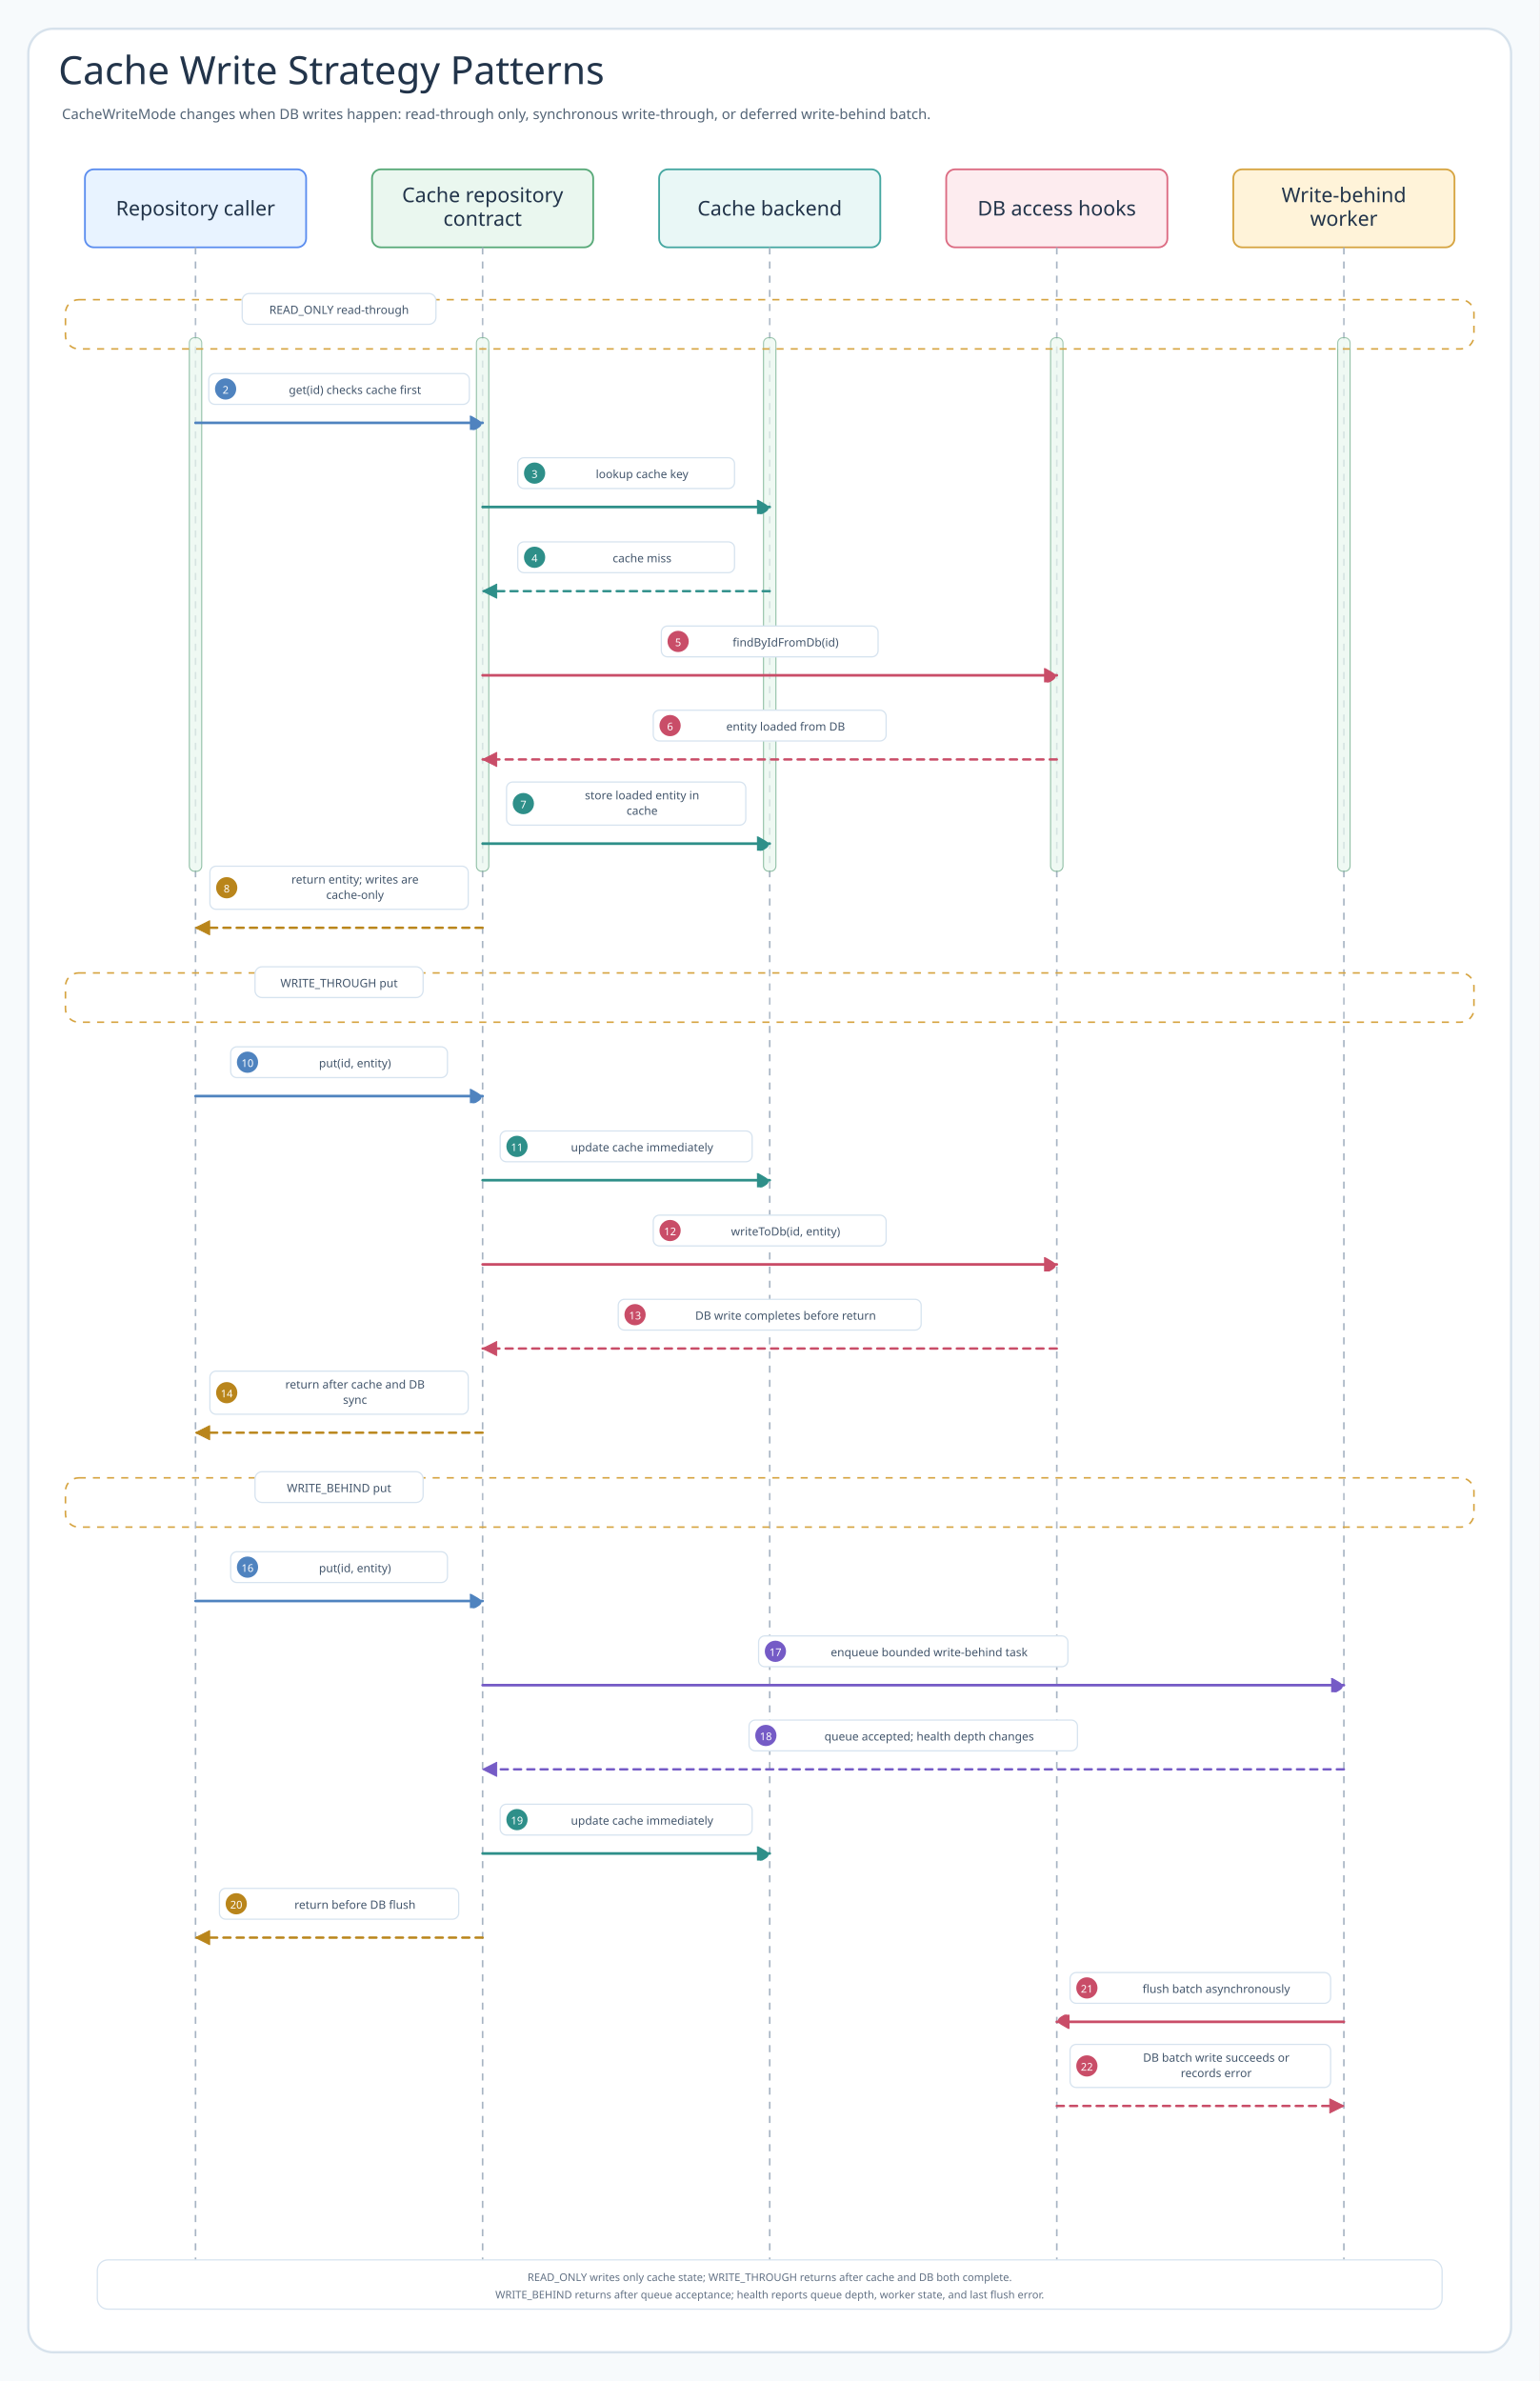
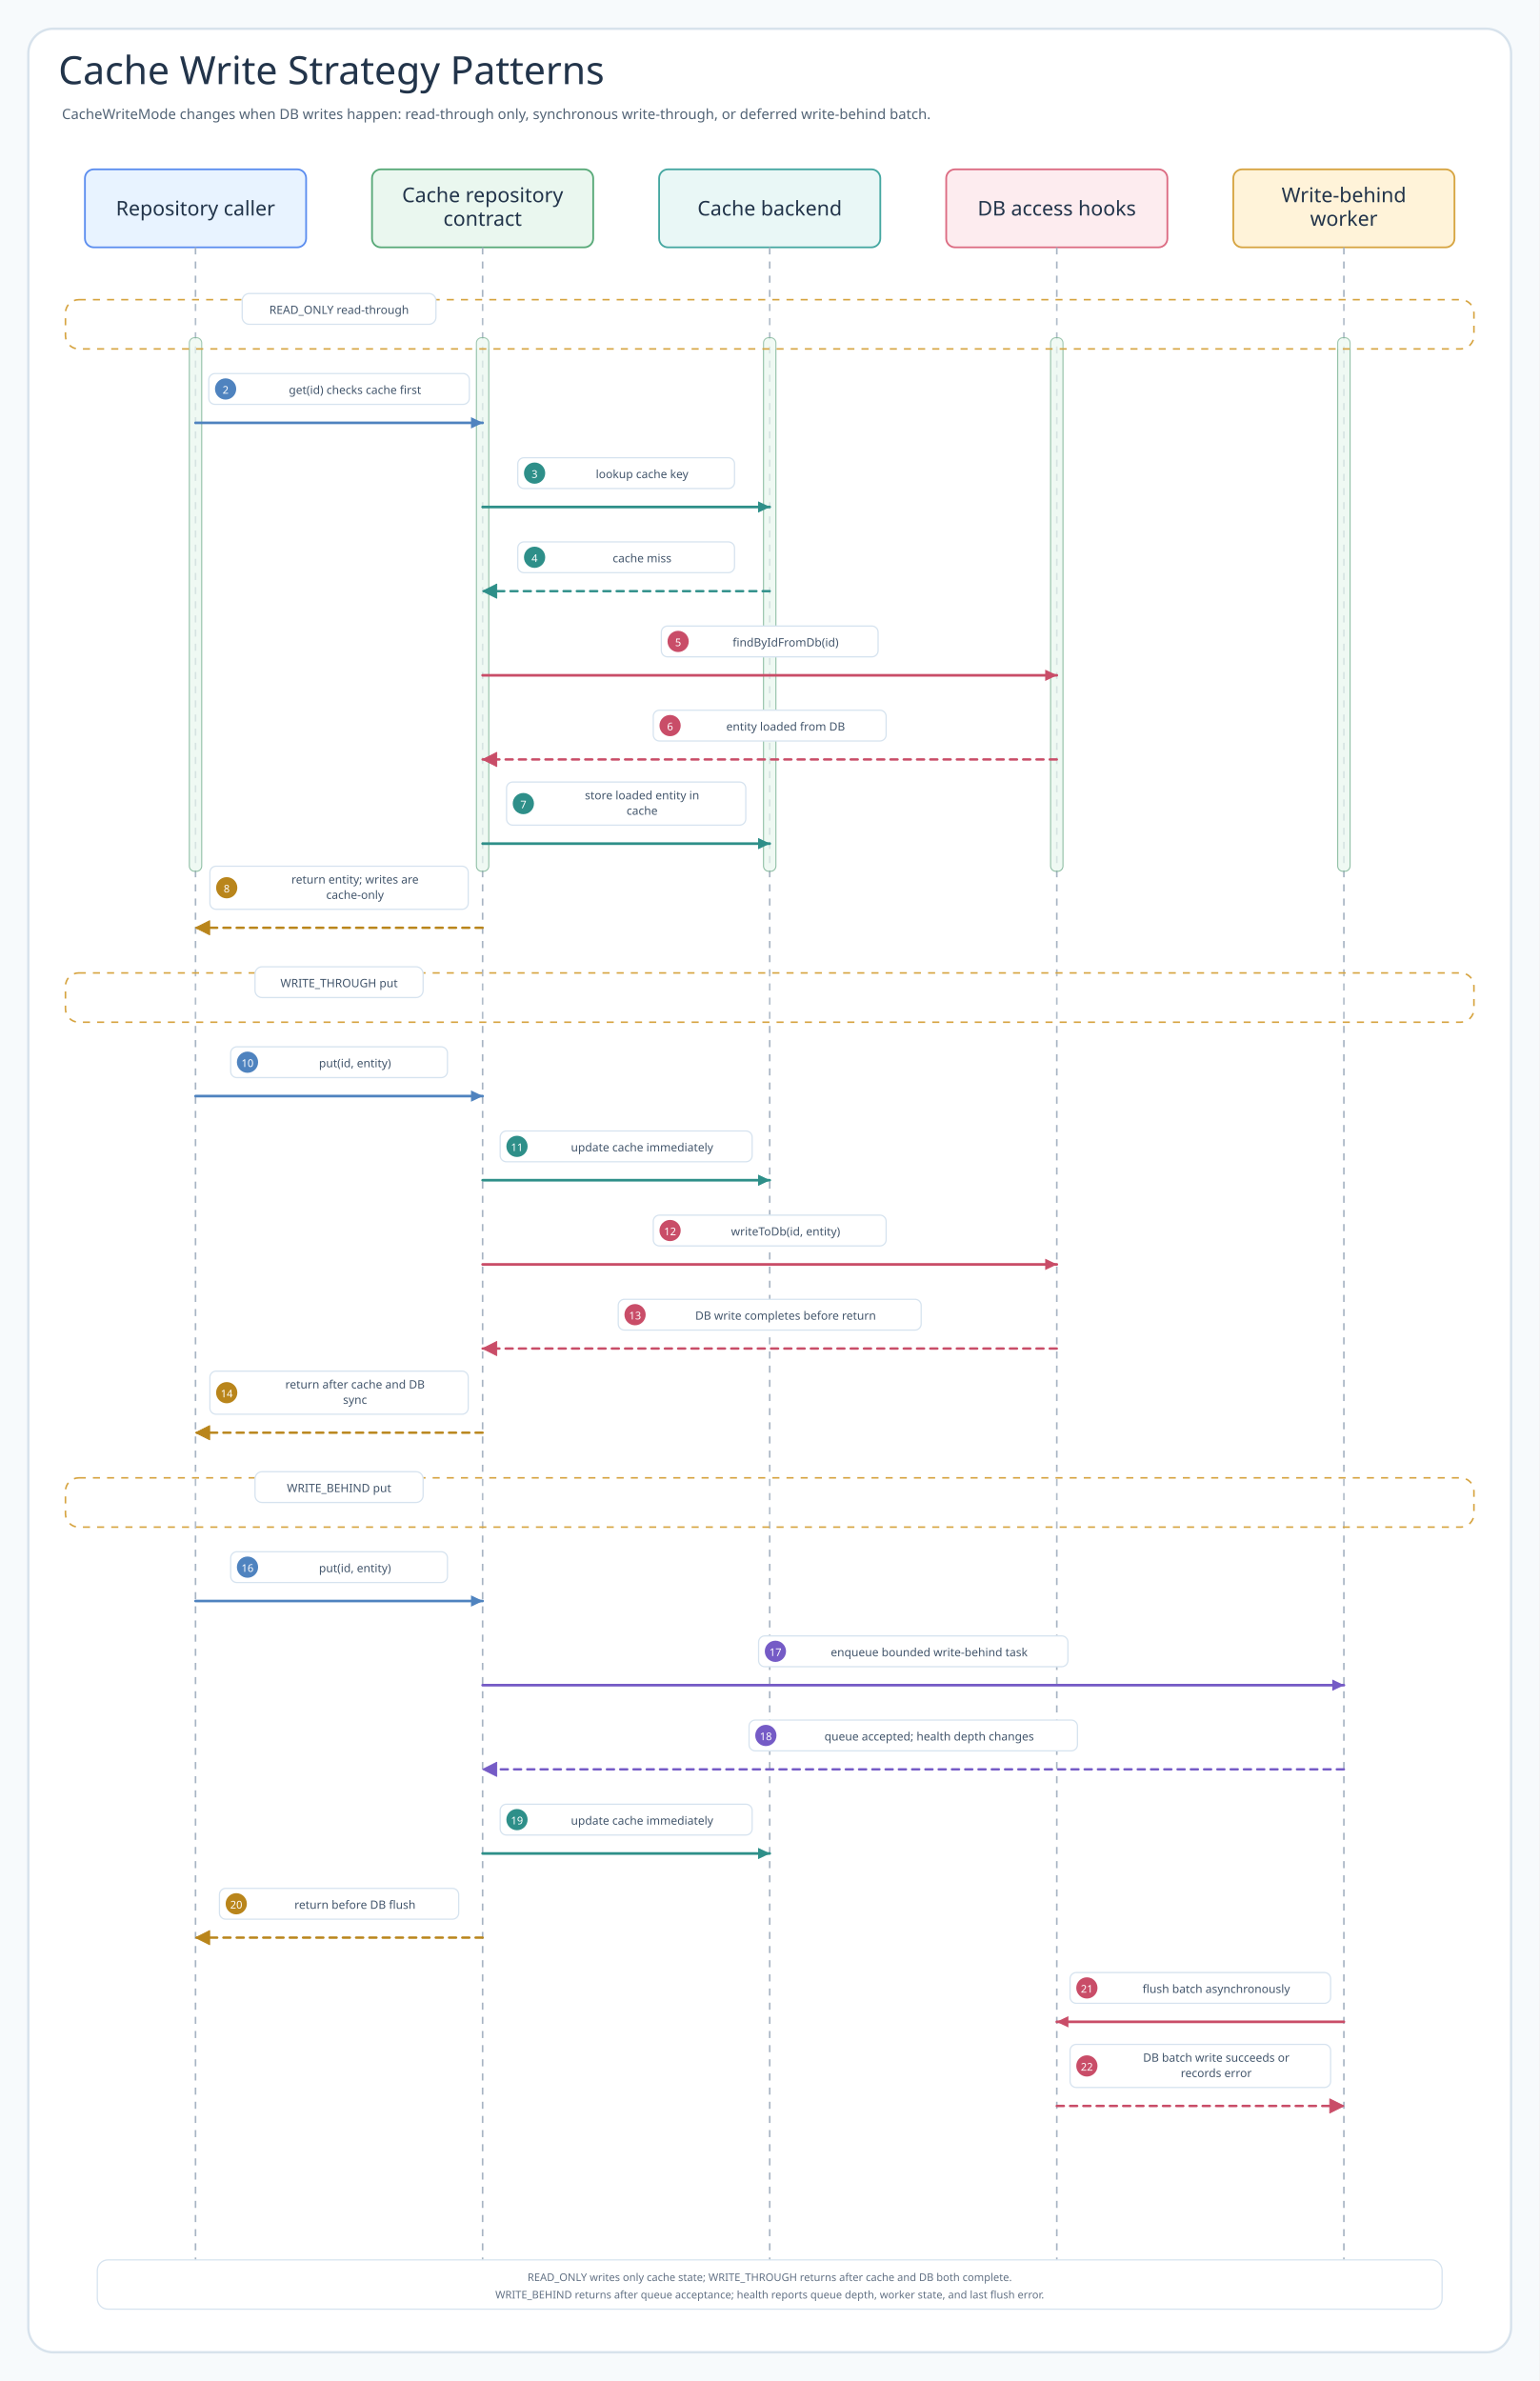
<svg xmlns="http://www.w3.org/2000/svg" data-sequence-spacing-scale="1.16" width="1740" height="2691.2" viewBox="0 0 1740 2691.2" role="img" aria-labelledby="title desc">
  <defs>
-     <marker id="seqArrow-4F83BF" viewBox="0 0 10 10" markerWidth="16" markerHeight="16" refX="9" refY="5" orient="auto" markerUnits="userSpaceOnUse">
-       <path d="M 0 0 L 5.4 3.132 Q 10 5.8 5.4 8.468 L 0 11.6" fill="#4f83bf" style="stroke-dasharray:none!important" stroke-dasharray="none" stroke="#4f83bf" />
-     </marker>
-     <marker id="seqArrow-755BC6" viewBox="0 0 10 10" markerWidth="16" markerHeight="16" refX="9" refY="5" orient="auto" markerUnits="userSpaceOnUse">
-       <path d="M 0 0 L 5.4 3.132 Q 10 5.8 5.4 8.468 L 0 11.6" fill="#755bc6" style="stroke-dasharray:none!important" stroke-dasharray="none" stroke="#755bc6" />
-     </marker>
-     <marker id="seqArrow-2E8F89" viewBox="0 0 10 10" markerWidth="16" markerHeight="16" refX="9" refY="5" orient="auto" markerUnits="userSpaceOnUse">
-       <path d="M 0 0 L 5.4 3.132 Q 10 5.8 5.4 8.468 L 0 11.6" fill="#2e8f89" style="stroke-dasharray:none!important" stroke-dasharray="none" stroke="#2e8f89" />
+     <marker id="seqArrow-4F83BF" viewBox="0 0 10 10" markerWidth="16" markerHeight="16" refX="9" refY="5" orient="auto" markerUnits="userSpaceOnUse" data-role="sequence" data-tip-direction="positive-x">
+       <path d="M 0.8 1 L 9.2 5 L 0.8 9 Z" fill="#4f83bf" stroke="#4f83bf" stroke-width="0" stroke-dasharray="none" />
+     </marker>
+     <marker id="seqArrow-755BC6" viewBox="0 0 10 10" markerWidth="16" markerHeight="16" refX="9" refY="5" orient="auto" markerUnits="userSpaceOnUse" data-role="sequence" data-tip-direction="positive-x">
+       <path d="M 0.8 1 L 9.2 5 L 0.8 9 Z" fill="#755bc6" stroke="#755bc6" stroke-width="0" stroke-dasharray="none" />
+     </marker>
+     <marker id="seqArrow-2E8F89" viewBox="0 0 10 10" markerWidth="16" markerHeight="16" refX="9" refY="5" orient="auto" markerUnits="userSpaceOnUse" data-role="sequence" data-tip-direction="positive-x">
+       <path d="M 0.8 1 L 9.2 5 L 0.8 9 Z" fill="#2e8f89" stroke="#2e8f89" stroke-width="0" stroke-dasharray="none" />
    </marker>
    <marker id="seqArrow-3E9868" viewBox="0 0 10 10" markerWidth="16" markerHeight="16" refX="9" refY="5" orient="auto" markerUnits="userSpaceOnUse">
      <path d="M 0 0 L 5.4 3.132 Q 10 5.8 5.4 8.468 L 0 11.6" fill="#3e9868" style="stroke-dasharray:none!important" stroke-dasharray="none" stroke="#3e9868" />
    </marker>
    <marker id="seqArrow-B9851B" viewBox="0 0 10 10" markerWidth="16" markerHeight="16" refX="9" refY="5" orient="auto" markerUnits="userSpaceOnUse">
      <path d="M 0 0 L 5.4 3.132 Q 10 5.8 5.4 8.468 L 0 11.6" fill="#b9851b" style="stroke-dasharray:none!important" stroke-dasharray="none" stroke="#b9851b" />
    </marker>
-     <marker id="seqArrow-C94D68" viewBox="0 0 10 10" markerWidth="16" markerHeight="16" refX="9" refY="5" orient="auto" markerUnits="userSpaceOnUse">
-       <path d="M 0 0 L 5.4 3.132 Q 10 5.8 5.4 8.468 L 0 11.6" fill="#c94d68" style="stroke-dasharray:none!important" stroke-dasharray="none" stroke="#c94d68" />
+     <marker id="seqArrow-C94D68" viewBox="0 0 10 10" markerWidth="16" markerHeight="16" refX="9" refY="5" orient="auto" markerUnits="userSpaceOnUse" data-role="sequence" data-tip-direction="positive-x">
+       <path d="M 0.8 1 L 9.2 5 L 0.8 9 Z" fill="#c94d68" stroke="#c94d68" stroke-width="0" stroke-dasharray="none" />
    </marker>
    <marker id="seqArrow-758297" viewBox="0 0 10 10" markerWidth="16" markerHeight="16" refX="9" refY="5" orient="auto" markerUnits="userSpaceOnUse">
      <path d="M 0 0 L 5.4 3.132 Q 10 5.8 5.4 8.468 L 0 11.6" fill="#758297" style="stroke-dasharray:none!important" stroke-dasharray="none" stroke="#758297" />
    </marker>
    <filter id="s h a" x="-8%" y="-8%" width="116%" height="116%">
      <feDropShadow dx="0" dy="6" stdDeviation="7" flood-color="#203040" flood-opacity="0.10" />
    </filter>
    <style>
      .canvas{fill:#F7FAFC}.frame{fill:#FFFFFF;stroke:#D7E2EC;stroke-width:2.6;filter:url(#shadow)}
      .title{font-family:"Architects Daughter";font-size:44px;fill:#22344A;font-weight:400}.subtitle{font-family:"Comic Mono";font-size:16px;fill:#536476;font-weight:400}
      .actor{filter:url(#shadow);stroke-width:2}.actorTitle{font-family:"Architects Daughter";font-size:23px;fill:#22344A;font-weight:400}
      .actorNote{font-family:"Comic Mono";font-size:13px;fill:#42556B;font-weight:400}.small{font-family:"Comic Mono";font-size:12px;fill:#627184;font-weight:400}
      .activation{fill:#E9F7EF;stroke:#66A783;stroke-width:1.2;opacity:.72}.seq{fill:none;stroke-width:3;stroke-linecap:round}.ret{fill:none;stroke-width:2.7;stroke-linecap:round;stroke-linejoin:round;stroke-dasharray:8 7}
      .lifeline{stroke:#A7B4C3;stroke-width:1.8;stroke-dasharray:8 8}.pill{fill:#FFFFFF;stroke:#D6E3EF;stroke-width:1.4}
      .alt{fill:#FFFFFF;fill-opacity:0.12;stroke:#D6A441;stroke-width:1.8;stroke-dasharray:8 8}.note{fill:#FFFFFF;stroke:#D6E3EF;stroke-width:1.4}
    </style>
  </defs>
  <rect class="canvas" width="1740" height="2691.2" />
  <rect class="frame" x="32" y="32.48" width="1676" height="2626.24" rx="28" />
  <text class="title" x="66" y="95.12">Cache Write Strategy Patterns</text>
  <text class="subtitle" x="70" y="134.56">CacheWriteMode changes when DB writes happen: read-through only, synchronous write-through, or deferred write-behind batch.</text>
  <g id="a t c a t c a l l">
    <rect class="actor" x="96" y="191.4" width="250" height="88.16" rx="10" fill="#E8F3FF" stroke="#5B8DEF" />
    <text class="actorTitle" x="221" y="243.6" text-anchor="middle">Repository caller</text>
    <line class="lifeline" x1="221" y1="279.56" x2="221" y2="2582.16" />
  </g>
  <g id="a t c a t">
    <rect class="actor" x="420.5" y="191.4" width="250" height="88.16" rx="10" fill="#EAF7EF" stroke="#58A978" />
    <text class="actorTitle" x="545.5" y="228.52" text-anchor="middle">Cache repository</text>
    <text class="actorTitle" x="545.5" y="255.2" text-anchor="middle">contract</text>
    <line class="lifeline" x1="545.5" y1="279.56" x2="545.5" y2="2582.16" />
  </g>
  <g id="a t c a t c a c h">
    <rect class="actor" x="745" y="191.4" width="250" height="88.16" rx="10" fill="#E9F7F6" stroke="#45A7A1" />
    <text class="actorTitle" x="870" y="243.6" text-anchor="middle">Cache backend</text>
    <line class="lifeline" x1="870" y1="279.56" x2="870" y2="2582.16" />
  </g>
  <g id="a t c a t">
    <rect class="actor" x="1069.5" y="191.4" width="250" height="88.16" rx="10" fill="#FDECEF" stroke="#DC6B82" />
    <text class="actorTitle" x="1194.5" y="243.6" text-anchor="middle">DB access hooks</text>
    <line class="lifeline" x1="1194.5" y1="279.56" x2="1194.5" y2="2582.16" />
  </g>
  <g id="a t c a t">
    <rect class="actor" x="1394" y="191.4" width="250" height="88.16" rx="10" fill="#FFF3D9" stroke="#D6A441" />
    <text class="actorTitle" x="1519" y="228.52" text-anchor="middle">Write-behind</text>
    <text class="actorTitle" x="1519" y="255.2" text-anchor="middle">worker</text>
    <line class="lifeline" x1="1519" y1="279.56" x2="1519" y2="2582.16" />
    <rect class="activation" x="214" y="381.64" width="14" height="603.2" rx="6" />
    <rect class="activation" x="538.5" y="381.64" width="14" height="603.2" rx="6" />
    <rect class="activation" x="863" y="381.64" width="14" height="603.2" rx="6" />
    <rect class="activation" x="1187.5" y="381.64" width="14" height="603.2" rx="6" />
    <rect class="activation" x="1512" y="381.64" width="14" height="603.2" rx="6" />
  </g>
  <g>
    <rect class="alt" x="74" y="338.72" width="1592" height="55.68" rx="15" />
    <rect class="pill" x="273.75" y="331.76" width="219" height="34.8" rx="8" />
    <text class="actorNote" x="383.25" y="350.32" text-anchor="middle" dominant-baseline="middle">READ_ONLY read-through</text>
  </g>
  <g id="m 2">
    <rect class="pill" x="236" y="422.24" width="294.5" height="34.8" rx="7" />
    <circle cx="255" cy="439.64" r="12" fill="#4F83BF" />
    <text class="actorNote" x="255" y="440.8" text-anchor="middle" dominant-baseline="middle" style="fill:#fff;font-size:12px">2</text>
    <text class="actorNote" x="401.25" y="440.8" text-anchor="middle" dominant-baseline="middle">get(id) checks cache first</text>
    <path class="seq" d="M 221 477.92 L 545.5 477.92" stroke="#4F83BF" marker-end="url(#seqArrow-4F83BF)" />
  </g>
  <g id="m 3">
    <rect class="pill" x="585.25" y="517.36" width="245" height="34.8" rx="7" />
    <circle cx="604.25" cy="534.76" r="12" fill="#2E8F89" />
    <text class="actorNote" x="604.25" y="535.92" text-anchor="middle" dominant-baseline="middle" style="fill:#fff;font-size:12px">3</text>
    <text class="actorNote" x="725.75" y="535.92" text-anchor="middle" dominant-baseline="middle">lookup cache key</text>
    <path class="seq" d="M 545.5 573.04 L 870 573.04" stroke="#2E8F89" marker-end="url(#seqArrow-2E8F89)" />
  </g>
  <g id="m 4">
    <rect class="pill" x="585.25" y="612.48" width="245" height="34.8" rx="7" />
    <circle cx="604.25" cy="629.88" r="12" fill="#2E8F89" />
    <text class="actorNote" x="604.25" y="631.04" text-anchor="middle" dominant-baseline="middle" style="fill:#fff;font-size:12px">4</text>
    <text class="actorNote" x="725.75" y="631.04" text-anchor="middle" dominant-baseline="middle">cache miss</text>
    <path class="ret" d="M 870 668.16 L 545.5 668.16" stroke="#2E8F89" />
    <polygon points="545.5,668.16 561.5,660.16 561.5,676.16" fill="#2E8F89" stroke="#2E8F89" stroke-width="1" stroke-linejoin="round" stroke-dasharray="none" style="stroke-dasharray:none!important" data-direct-solid-head="t" />
  </g>
  <g id="m 5">
    <rect class="pill" x="747.5" y="707.6" width="245" height="34.8" rx="7" />
    <circle cx="766.5" cy="725" r="12" fill="#C94D68" />
    <text class="actorNote" x="766.5" y="726.16" text-anchor="middle" dominant-baseline="middle" style="fill:#fff;font-size:12px">5</text>
    <text class="actorNote" x="888" y="726.16" text-anchor="middle" dominant-baseline="middle">findByIdFromDb(id)</text>
    <path class="seq" d="M 545.5 763.28 L 1194.5 763.28" stroke="#C94D68" marker-end="url(#seqArrow-C94D68)" />
  </g>
  <g id="m 6">
    <rect class="pill" x="738.4" y="802.72" width="263.2" height="34.8" rx="7" />
    <circle cx="757.4" cy="820.12" r="12" fill="#C94D68" />
    <text class="actorNote" x="757.4" y="821.28" text-anchor="middle" dominant-baseline="middle" style="fill:#fff;font-size:12px">6</text>
    <text class="actorNote" x="888" y="821.28" text-anchor="middle" dominant-baseline="middle">entity loaded from DB</text>
    <path class="ret" d="M 1194.5 858.4 L 545.5 858.4" stroke="#C94D68" />
    <polygon points="545.5,858.4 561.5,850.4 561.5,866.4" fill="#C94D68" stroke="#C94D68" stroke-width="1" stroke-linejoin="round" stroke-dasharray="none" style="stroke-dasharray:none!important" data-direct-solid-head="t" />
  </g>
  <g id="m 7">
    <rect class="pill" x="572.55" y="883.92" width="270.4" height="48.72" rx="7" />
    <circle cx="591.55" cy="908.28" r="12" fill="#2E8F89" />
    <text class="actorNote" x="591.55" y="909.44" text-anchor="middle" dominant-baseline="middle" style="fill:#fff;font-size:12px">7</text>
    <text class="actorNote" x="725.75" y="899" text-anchor="middle" dominant-baseline="middle">store loaded entity in</text>
    <text class="actorNote" x="725.75" y="916.4" text-anchor="middle" dominant-baseline="middle">cache</text>
    <path class="seq" d="M 545.5 953.52 L 870 953.52" stroke="#2E8F89" marker-end="url(#seqArrow-2E8F89)" />
  </g>
  <g id="m 8">
    <rect class="pill" x="237.25" y="979.04" width="292" height="48.72" rx="7" />
    <circle cx="256.25" cy="1003.4" r="12" fill="#B9851B" />
    <text class="actorNote" x="256.25" y="1004.56" text-anchor="middle" dominant-baseline="middle" style="fill:#fff;font-size:12px">8</text>
    <text class="actorNote" x="401.25" y="994.12" text-anchor="middle" dominant-baseline="middle">return entity; writes are</text>
    <text class="actorNote" x="401.25" y="1011.52" text-anchor="middle" dominant-baseline="middle">cache-only</text>
    <path class="ret" d="M 545.5 1048.64 L 221 1048.64" stroke="#B9851B" />
    <polygon points="221,1048.64 237,1040.64 237,1056.64" fill="#B9851B" stroke="#B9851B" stroke-width="1" stroke-linejoin="round" stroke-dasharray="none" style="stroke-dasharray:none!important" data-direct-solid-head="t" />
  </g>
  <g>
    <rect class="alt" x="74" y="1099.68" width="1592" height="55.68" rx="15" />
    <rect class="pill" x="288.25" y="1092.72" width="190" height="34.8" rx="8" />
    <text class="actorNote" x="383.25" y="1111.28" text-anchor="middle" dominant-baseline="middle">WRITE_THROUGH put</text>
  </g>
  <g id="m 10">
    <rect class="pill" x="260.75" y="1183.2" width="245" height="34.8" rx="7" />
    <circle cx="279.75" cy="1200.6" r="12" fill="#4F83BF" />
    <text class="actorNote" x="279.75" y="1201.76" text-anchor="middle" dominant-baseline="middle" style="fill:#fff;font-size:12px">10</text>
    <text class="actorNote" x="401.25" y="1201.76" text-anchor="middle" dominant-baseline="middle">put(id, entity)</text>
    <path class="seq" d="M 221 1238.88 L 545.5 1238.88" stroke="#4F83BF" marker-end="url(#seqArrow-4F83BF)" />
  </g>
  <g id="m 11">
    <rect class="pill" x="565.35" y="1278.32" width="284.8" height="34.8" rx="7" />
    <circle cx="584.35" cy="1295.72" r="12" fill="#2E8F89" />
    <text class="actorNote" x="584.35" y="1296.88" text-anchor="middle" dominant-baseline="middle" style="fill:#fff;font-size:12px">11</text>
    <text class="actorNote" x="725.75" y="1296.88" text-anchor="middle" dominant-baseline="middle">update cache immediately</text>
    <path class="seq" d="M 545.5 1334 L 870 1334" stroke="#2E8F89" marker-end="url(#seqArrow-2E8F89)" />
  </g>
  <g id="m 12">
    <rect class="pill" x="738.4" y="1373.44" width="263.2" height="34.8" rx="7" />
    <circle cx="757.4" cy="1390.84" r="12" fill="#C94D68" />
    <text class="actorNote" x="757.4" y="1392" text-anchor="middle" dominant-baseline="middle" style="fill:#fff;font-size:12px">12</text>
    <text class="actorNote" x="888" y="1392" text-anchor="middle" dominant-baseline="middle">writeToDb(id, entity)</text>
    <path class="seq" d="M 545.5 1429.12 L 1194.5 1429.12" stroke="#C94D68" marker-end="url(#seqArrow-C94D68)" />
  </g>
  <g id="m 13">
    <rect class="pill" x="698.8" y="1468.56" width="342.4" height="34.8" rx="7" />
    <circle cx="717.8" cy="1485.96" r="12" fill="#C94D68" />
    <text class="actorNote" x="717.8" y="1487.12" text-anchor="middle" dominant-baseline="middle" style="fill:#fff;font-size:12px">13</text>
    <text class="actorNote" x="888" y="1487.12" text-anchor="middle" dominant-baseline="middle">DB write completes before return</text>
    <path class="ret" d="M 1194.5 1524.24 L 545.5 1524.24" stroke="#C94D68" />
    <polygon points="545.5,1524.24 561.5,1516.24 561.5,1532.24" fill="#C94D68" stroke="#C94D68" stroke-width="1" stroke-linejoin="round" stroke-dasharray="none" style="stroke-dasharray:none!important" data-direct-solid-head="t" />
  </g>
  <g id="m 14">
    <rect class="pill" x="237.25" y="1549.76" width="292" height="48.72" rx="7" />
    <circle cx="256.25" cy="1574.12" r="12" fill="#B9851B" />
    <text class="actorNote" x="256.25" y="1575.28" text-anchor="middle" dominant-baseline="middle" style="fill:#fff;font-size:12px">14</text>
    <text class="actorNote" x="401.25" y="1564.84" text-anchor="middle" dominant-baseline="middle">return after cache and DB</text>
    <text class="actorNote" x="401.25" y="1582.24" text-anchor="middle" dominant-baseline="middle">sync</text>
    <path class="ret" d="M 545.5 1619.36 L 221 1619.36" stroke="#B9851B" />
    <polygon points="221,1619.36 237,1611.36 237,1627.36" fill="#B9851B" stroke="#B9851B" stroke-width="1" stroke-linejoin="round" stroke-dasharray="none" style="stroke-dasharray:none!important" data-direct-solid-head="t" />
  </g>
  <g>
    <rect class="alt" x="74" y="1670.4" width="1592" height="55.68" rx="15" />
    <rect class="pill" x="288.25" y="1663.44" width="190" height="34.8" rx="8" />
    <text class="actorNote" x="383.25" y="1682" text-anchor="middle" dominant-baseline="middle">WRITE_BEHIND put</text>
  </g>
  <g id="m 16">
    <rect class="pill" x="260.75" y="1753.92" width="245" height="34.8" rx="7" />
    <circle cx="279.75" cy="1771.32" r="12" fill="#4F83BF" />
    <text class="actorNote" x="279.75" y="1772.48" text-anchor="middle" dominant-baseline="middle" style="fill:#fff;font-size:12px">16</text>
    <text class="actorNote" x="401.25" y="1772.48" text-anchor="middle" dominant-baseline="middle">put(id, entity)</text>
    <path class="seq" d="M 221 1809.6 L 545.5 1809.6" stroke="#4F83BF" marker-end="url(#seqArrow-4F83BF)" />
  </g>
  <g id="m 17">
    <rect class="pill" x="857.45" y="1849.04" width="349.6" height="34.8" rx="7" />
    <circle cx="876.45" cy="1866.44" r="12" fill="#755BC6" />
    <text class="actorNote" x="876.45" y="1867.6" text-anchor="middle" dominant-baseline="middle" style="fill:#fff;font-size:12px">17</text>
    <text class="actorNote" x="1050.25" y="1867.6" text-anchor="middle" dominant-baseline="middle">enqueue bounded write-behind task</text>
    <path class="seq" d="M 545.5 1904.72 L 1519 1904.72" stroke="#755BC6" marker-end="url(#seqArrow-755BC6)" />
  </g>
  <g id="m 18">
    <rect class="pill" x="846.65" y="1944.16" width="371.2" height="34.8" rx="7" />
    <circle cx="865.65" cy="1961.56" r="12" fill="#755BC6" />
    <text class="actorNote" x="865.65" y="1962.72" text-anchor="middle" dominant-baseline="middle" style="fill:#fff;font-size:12px">18</text>
    <text class="actorNote" x="1050.25" y="1962.72" text-anchor="middle" dominant-baseline="middle">queue accepted; health depth changes</text>
    <path class="ret" d="M 1519 1999.84 L 545.5 1999.84" stroke="#755BC6" />
    <polygon points="545.5,1999.84 561.5,1991.84 561.5,2007.84" fill="#755BC6" stroke="#755BC6" stroke-width="1" stroke-linejoin="round" stroke-dasharray="none" style="stroke-dasharray:none!important" data-direct-solid-head="t" />
  </g>
  <g id="m 19">
    <rect class="pill" x="565.35" y="2039.28" width="284.8" height="34.8" rx="7" />
    <circle cx="584.35" cy="2056.68" r="12" fill="#2E8F89" />
    <text class="actorNote" x="584.35" y="2057.84" text-anchor="middle" dominant-baseline="middle" style="fill:#fff;font-size:12px">19</text>
    <text class="actorNote" x="725.75" y="2057.84" text-anchor="middle" dominant-baseline="middle">update cache immediately</text>
    <path class="seq" d="M 545.5 2094.96 L 870 2094.96" stroke="#2E8F89" marker-end="url(#seqArrow-2E8F89)" />
  </g>
  <g id="m 20">
    <rect class="pill" x="248.05" y="2134.4" width="270.4" height="34.8" rx="7" />
    <circle cx="267.05" cy="2151.8" r="12" fill="#B9851B" />
    <text class="actorNote" x="267.05" y="2152.96" text-anchor="middle" dominant-baseline="middle" style="fill:#fff;font-size:12px">20</text>
    <text class="actorNote" x="401.25" y="2152.96" text-anchor="middle" dominant-baseline="middle">return before DB flush</text>
    <path class="ret" d="M 545.5 2190.08 L 221 2190.08" stroke="#B9851B" />
    <polygon points="221,2190.08 237,2182.08 237,2198.08" fill="#B9851B" stroke="#B9851B" stroke-width="1" stroke-linejoin="round" stroke-dasharray="none" style="stroke-dasharray:none!important" data-direct-solid-head="t" />
  </g>
  <g id="m 21">
    <rect class="pill" x="1209.5" y="2229.52" width="294.5" height="34.8" rx="7" />
    <circle cx="1228.5" cy="2246.92" r="12" fill="#C94D68" />
    <text class="actorNote" x="1228.5" y="2248.08" text-anchor="middle" dominant-baseline="middle" style="fill:#fff;font-size:12px">21</text>
    <text class="actorNote" x="1374.75" y="2248.08" text-anchor="middle" dominant-baseline="middle">flush batch asynchronously</text>
    <path class="seq" d="M 1519 2285.2 L 1194.5 2285.2" stroke="#C94D68" marker-end="url(#seqArrow-C94D68)" />
  </g>
  <g id="m 22">
    <rect class="pill" x="1209.5" y="2310.72" width="294.5" height="48.72" rx="7" />
    <circle cx="1228.5" cy="2335.08" r="12" fill="#C94D68" />
    <text class="actorNote" x="1228.5" y="2336.24" text-anchor="middle" dominant-baseline="middle" style="fill:#fff;font-size:12px">22</text>
    <text class="actorNote" x="1374.75" y="2325.8" text-anchor="middle" dominant-baseline="middle">DB batch write succeeds or</text>
    <text class="actorNote" x="1374.75" y="2343.2" text-anchor="middle" dominant-baseline="middle">records error</text>
    <path class="ret" d="M 1194.5 2380.32 L 1519 2380.32" stroke="#C94D68" />
    <polygon points="1519,2380.32 1503,2372.32 1503,2388.32" fill="#C94D68" stroke="#C94D68" stroke-width="1" stroke-linejoin="round" stroke-dasharray="none" style="stroke-dasharray:none!important" data-direct-solid-head="t" />
  </g>
  <g data-footer="reader-contract">
    <rect class="note" x="110" y="2554.32" width="1520" height="55.68" rx="12" />
    <text class="small" x="870" y="2574.04" text-anchor="middle" dominant-baseline="middle">READ_ONLY writes only cache state; WRITE_THROUGH returns after cache and DB both complete.</text>
    <text class="small" x="870" y="2593.76" text-anchor="middle" dominant-baseline="middle">WRITE_BEHIND returns after queue acceptance; health reports queue depth, worker state, and last flush error.</text>
  </g>
</svg>
